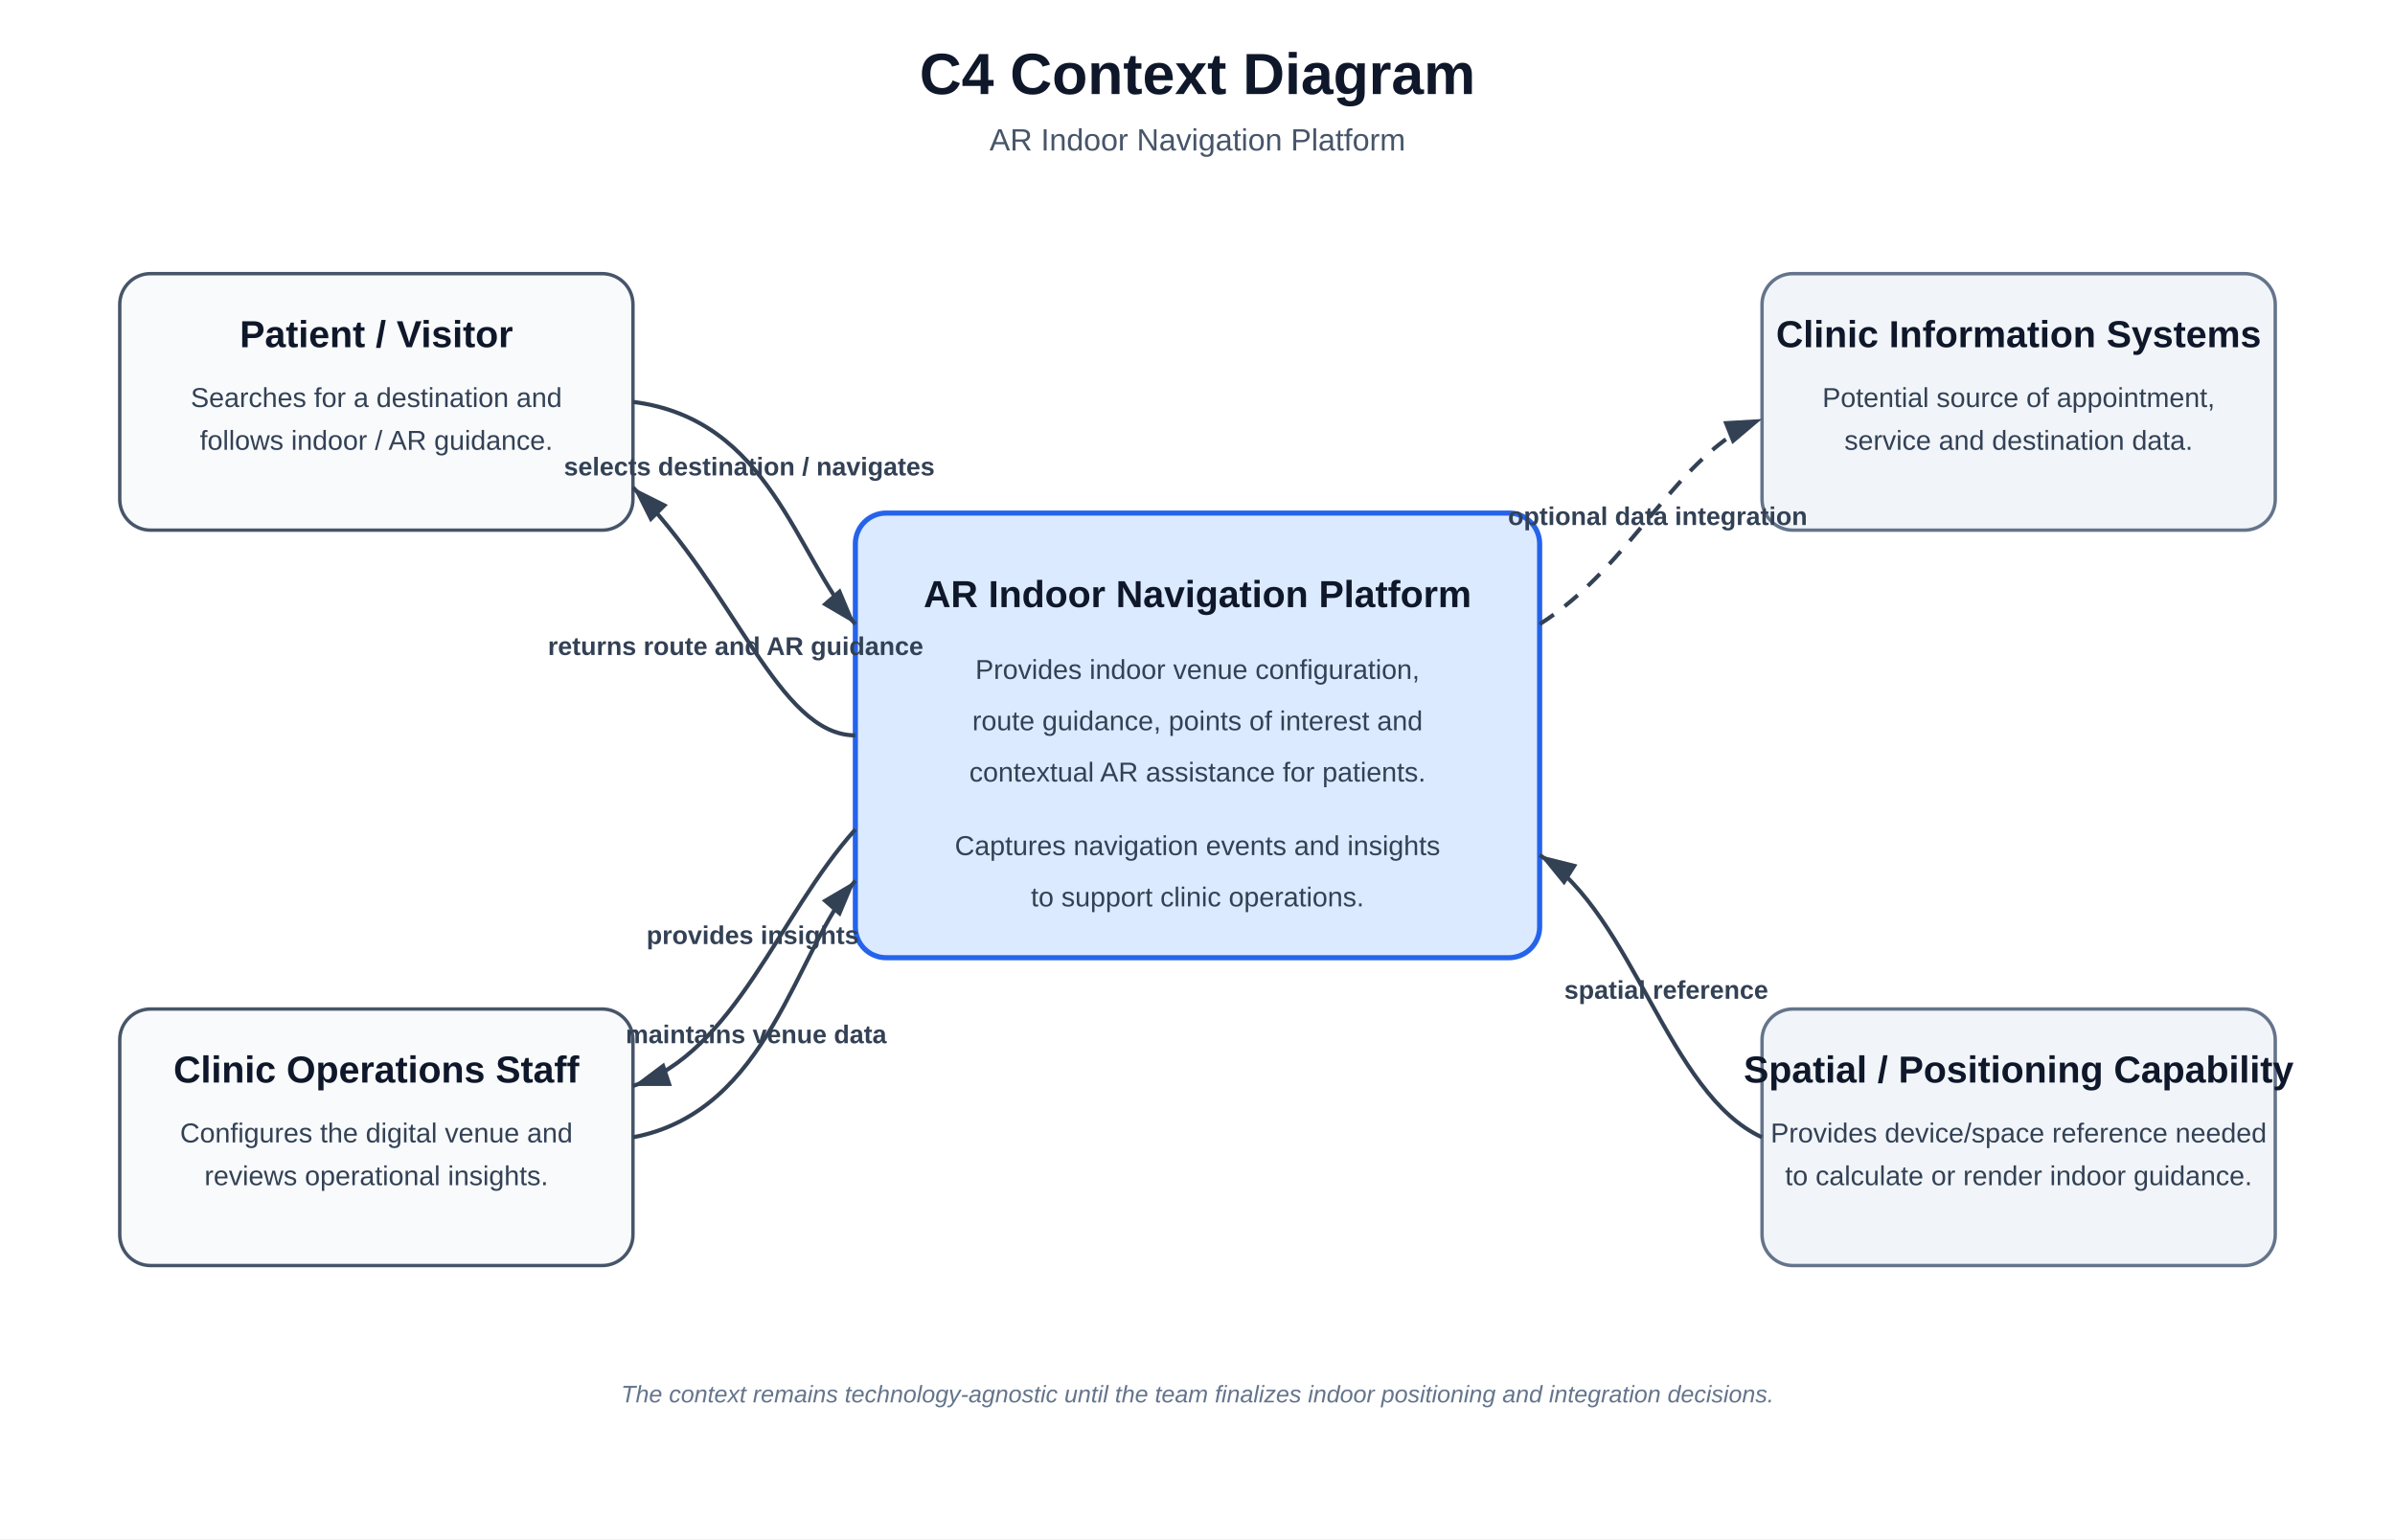
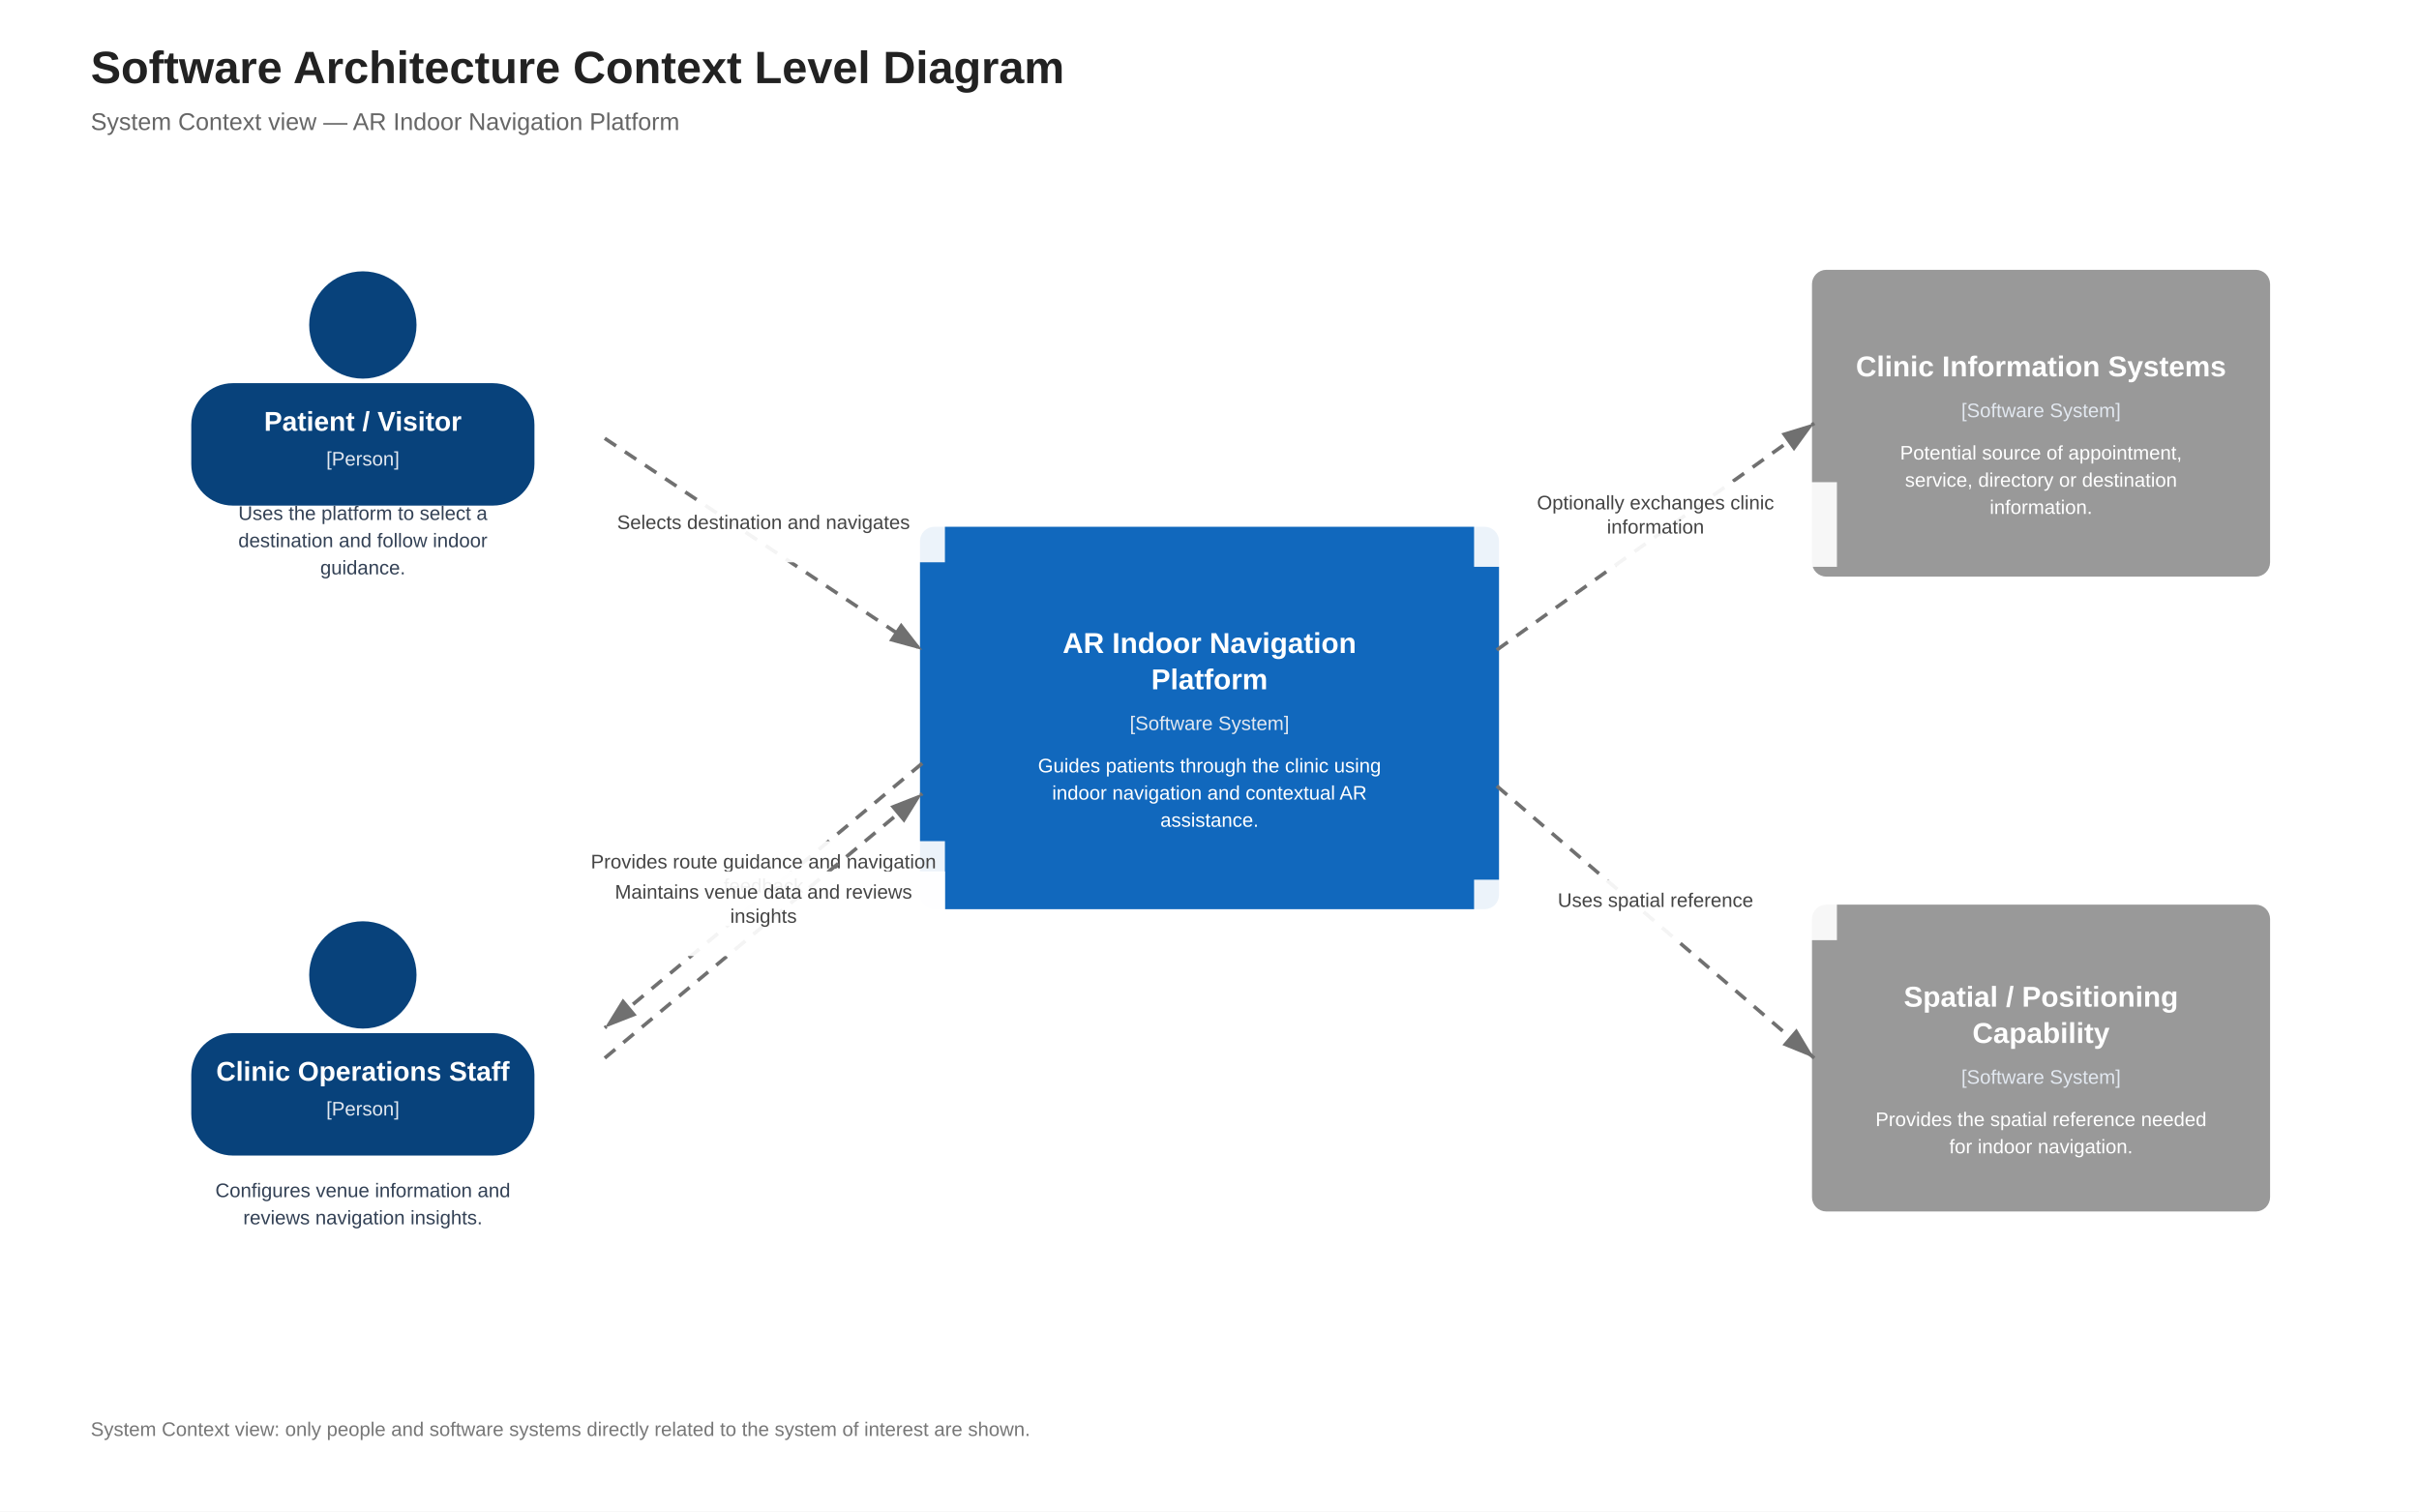
- <svg xmlns="http://www.w3.org/2000/svg" width="1400" height="900" viewBox="0 0 1400 900">
+ <svg xmlns="http://www.w3.org/2000/svg" width="1600" height="1000" viewBox="0 0 1600 1000">
  <defs>
    <marker id="arrow" markerWidth="10" markerHeight="10" refX="9" refY="3" orient="auto" markerUnits="strokeWidth">
-       <path d="M0,0 L0,6 L9,3 z" fill="#334155" />
+       <path d="M0,0 L0,6 L9,3 z" fill="#707070" />
    </marker>
-     <style>
-       .title { font: 700 34px Arial, sans-serif; fill: #0f172a; }
-       .subtitle { font: 400 18px Arial, sans-serif; fill: #475569; }
-       .boxTitle { font: 700 22px Arial, sans-serif; fill: #0f172a; }
-       .boxText { font: 400 16px Arial, sans-serif; fill: #334155; }
-       .person { fill: #f8fafc; stroke: #475569; stroke-width: 2; rx: 18; }
-       .system { fill: #dbeafe; stroke: #2563eb; stroke-width: 3; rx: 18; }
-       .external { fill: #f1f5f9; stroke: #64748b; stroke-width: 2; rx: 18; }
-       .relation { stroke: #334155; stroke-width: 2.4; fill: none; marker-end: url(#arrow); }
-       .dashed { stroke-dasharray: 10 8; }
-       .label { font: 600 15px Arial, sans-serif; fill: #334155; }
-       .note { font: italic 14px Arial, sans-serif; fill: #64748b; }
-     </style>
  </defs>
-   <rect width="1400" height="900" fill="#ffffff" />
-   <text x="700" y="55" text-anchor="middle" class="title">C4 Context Diagram</text>
-   <text x="700" y="88" text-anchor="middle" class="subtitle">AR Indoor Navigation Platform</text>
-   <rect x="500" y="300" width="400" height="260" class="system" />
-   <text x="700" y="355" text-anchor="middle" class="boxTitle">AR Indoor Navigation Platform</text>
-   <text x="700" y="397" text-anchor="middle" class="boxText">Provides indoor venue configuration,</text>
-   <text x="700" y="427" text-anchor="middle" class="boxText">route guidance, points of interest and</text>
-   <text x="700" y="457" text-anchor="middle" class="boxText">contextual AR assistance for patients.</text>
-   <text x="700" y="500" text-anchor="middle" class="boxText">Captures navigation events and insights</text>
-   <text x="700" y="530" text-anchor="middle" class="boxText">to support clinic operations.</text>
-   <rect x="70" y="160" width="300" height="150" class="person" />
-   <text x="220" y="203" text-anchor="middle" class="boxTitle">Patient / Visitor</text>
-   <text x="220" y="238" text-anchor="middle" class="boxText">Searches for a destination and</text>
-   <text x="220" y="263" text-anchor="middle" class="boxText">follows indoor / AR guidance.</text>
-   <rect x="70" y="590" width="300" height="150" class="person" />
-   <text x="220" y="633" text-anchor="middle" class="boxTitle">Clinic Operations Staff</text>
-   <text x="220" y="668" text-anchor="middle" class="boxText">Configures the digital venue and</text>
-   <text x="220" y="693" text-anchor="middle" class="boxText">reviews operational insights.</text>
-   <rect x="1030" y="160" width="300" height="150" class="external" />
-   <text x="1180" y="203" text-anchor="middle" class="boxTitle">Clinic Information Systems</text>
-   <text x="1180" y="238" text-anchor="middle" class="boxText">Potential source of appointment,</text>
-   <text x="1180" y="263" text-anchor="middle" class="boxText">service and destination data.</text>
-   <rect x="1030" y="590" width="300" height="150" class="external" />
-   <text x="1180" y="633" text-anchor="middle" class="boxTitle">Spatial / Positioning Capability</text>
-   <text x="1180" y="668" text-anchor="middle" class="boxText">Provides device/space reference needed</text>
-   <text x="1180" y="693" text-anchor="middle" class="boxText">to calculate or render indoor guidance.</text>
-   <path d="M370 235 C450 245, 465 325, 500 365" class="relation" />
-   <text x="438" y="278" text-anchor="middle" class="label">selects destination / navigates</text>
-   <path d="M500 430 C455 430, 430 345, 370 285" class="relation" />
-   <text x="430" y="383" text-anchor="middle" class="label">returns route and AR guidance</text>
-   <path d="M370 665 C450 650, 465 555, 500 515" class="relation" />
-   <text x="442" y="610" text-anchor="middle" class="label">maintains venue data</text>
-   <path d="M500 485 C455 535, 430 615, 370 635" class="relation" />
-   <text x="440" y="552" text-anchor="middle" class="label">provides insights</text>
-   <path d="M900 365 C955 330, 980 265, 1030 245" class="relation dashed" />
-   <text x="969" y="307" text-anchor="middle" class="label">optional data integration</text>
-   <path d="M1030 665 C975 640, 955 535, 900 500" class="relation" />
-   <text x="974" y="584" text-anchor="middle" class="label">spatial reference</text>
-   <text x="700" y="820" text-anchor="middle" class="note">The context remains technology-agnostic until the team finalizes indoor positioning and integration decisions.</text>
+   <rect width="1600" height="1000" fill="#ffffff" />
+   <text x="60" y="55" font-family="Arial, Helvetica, sans-serif" font-size="30" font-weight="700" fill="#222222">Software Architecture Context Level Diagram</text>
+   <text x="60" y="86" font-family="Arial, Helvetica, sans-serif" font-size="16" fill="#666666">System Context view — AR Indoor Navigation Platform</text>
+   <rect x="610" y="350" width="380" height="250" rx="8" fill="#1168BD" stroke="#1168BD" stroke-width="3" />
+   <text x="800.0" y="432.0" text-anchor="middle" font-family="Arial, Helvetica, sans-serif" font-size="19" font-weight="700" fill="#ffffff">AR Indoor Navigation</text>
+   <text x="800.0" y="456.0" text-anchor="middle" font-family="Arial, Helvetica, sans-serif" font-size="19" font-weight="700" fill="#ffffff">Platform</text>
+   <text x="800.0" y="483.0" text-anchor="middle" font-family="Arial, Helvetica, sans-serif" font-size="13" font-weight="normal" fill="#e2e8f0">[Software System]</text>
+   <text x="800.0" y="511.0" text-anchor="middle" font-family="Arial, Helvetica, sans-serif" font-size="13" font-weight="normal" fill="#ffffff">Guides patients through the clinic using</text>
+   <text x="800.0" y="529.0" text-anchor="middle" font-family="Arial, Helvetica, sans-serif" font-size="13" font-weight="normal" fill="#ffffff">indoor navigation and contextual AR</text>
+   <text x="800.0" y="547.0" text-anchor="middle" font-family="Arial, Helvetica, sans-serif" font-size="13" font-weight="normal" fill="#ffffff">assistance.</text>
+   <circle cx="240.0" cy="215" r="34" fill="#08427B" stroke="#08427B" stroke-width="3" />
+   <rect x="128.0" y="255" width="224.0" height="78" rx="26" fill="#08427B" stroke="#08427B" stroke-width="3" />
+   <text x="240.0" y="285" text-anchor="middle" font-family="Arial, Helvetica, sans-serif" font-size="18" font-weight="700" fill="#ffffff">Patient / Visitor</text>
+   <text x="240.0" y="308" text-anchor="middle" font-family="Arial, Helvetica, sans-serif" font-size="13" font-weight="normal" fill="#e2e8f0">[Person]</text>
+   <text x="240.0" y="344" text-anchor="middle" font-family="Arial, Helvetica, sans-serif" font-size="13" font-weight="normal" fill="#334155">Uses the platform to select a</text>
+   <text x="240.0" y="362" text-anchor="middle" font-family="Arial, Helvetica, sans-serif" font-size="13" font-weight="normal" fill="#334155">destination and follow indoor</text>
+   <text x="240.0" y="380" text-anchor="middle" font-family="Arial, Helvetica, sans-serif" font-size="13" font-weight="normal" fill="#334155">guidance.</text>
+   <circle cx="240.0" cy="645" r="34" fill="#08427B" stroke="#08427B" stroke-width="3" />
+   <rect x="128.0" y="685" width="224.0" height="78" rx="26" fill="#08427B" stroke="#08427B" stroke-width="3" />
+   <text x="240.0" y="715" text-anchor="middle" font-family="Arial, Helvetica, sans-serif" font-size="18" font-weight="700" fill="#ffffff">Clinic Operations Staff</text>
+   <text x="240.0" y="738" text-anchor="middle" font-family="Arial, Helvetica, sans-serif" font-size="13" font-weight="normal" fill="#e2e8f0">[Person]</text>
+   <text x="240.0" y="792" text-anchor="middle" font-family="Arial, Helvetica, sans-serif" font-size="13" font-weight="normal" fill="#334155">Configures venue information and</text>
+   <text x="240.0" y="810" text-anchor="middle" font-family="Arial, Helvetica, sans-serif" font-size="13" font-weight="normal" fill="#334155">reviews navigation insights.</text>
+   <rect x="1200" y="180" width="300" height="200" rx="8" fill="#999999" stroke="#999999" stroke-width="3" />
+   <text x="1350.0" y="249.0" text-anchor="middle" font-family="Arial, Helvetica, sans-serif" font-size="19" font-weight="700" fill="#ffffff">Clinic Information Systems</text>
+   <text x="1350.0" y="276.0" text-anchor="middle" font-family="Arial, Helvetica, sans-serif" font-size="13" font-weight="normal" fill="#e2e8f0">[Software System]</text>
+   <text x="1350.0" y="304.0" text-anchor="middle" font-family="Arial, Helvetica, sans-serif" font-size="13" font-weight="normal" fill="#ffffff">Potential source of appointment,</text>
+   <text x="1350.0" y="322.0" text-anchor="middle" font-family="Arial, Helvetica, sans-serif" font-size="13" font-weight="normal" fill="#ffffff">service, directory or destination</text>
+   <text x="1350.0" y="340.0" text-anchor="middle" font-family="Arial, Helvetica, sans-serif" font-size="13" font-weight="normal" fill="#ffffff">information.</text>
+   <rect x="1200" y="600" width="300" height="200" rx="8" fill="#999999" stroke="#999999" stroke-width="3" />
+   <text x="1350.0" y="666.0" text-anchor="middle" font-family="Arial, Helvetica, sans-serif" font-size="19" font-weight="700" fill="#ffffff">Spatial / Positioning</text>
+   <text x="1350.0" y="690.0" text-anchor="middle" font-family="Arial, Helvetica, sans-serif" font-size="19" font-weight="700" fill="#ffffff">Capability</text>
+   <text x="1350.0" y="717.0" text-anchor="middle" font-family="Arial, Helvetica, sans-serif" font-size="13" font-weight="normal" fill="#e2e8f0">[Software System]</text>
+   <text x="1350.0" y="745.0" text-anchor="middle" font-family="Arial, Helvetica, sans-serif" font-size="13" font-weight="normal" fill="#ffffff">Provides the spatial reference needed</text>
+   <text x="1350.0" y="763.0" text-anchor="middle" font-family="Arial, Helvetica, sans-serif" font-size="13" font-weight="normal" fill="#ffffff">for indoor navigation.</text>
+   <line x1="400" y1="290" x2="610" y2="430" stroke="#707070" stroke-width="2.4" stroke-dasharray="9 7" marker-end="url(#arrow)" />
+   <rect x="385.0" y="332.0" width="240" height="40" fill="#ffffff" opacity="0.92" />
+   <text x="505.0" y="350.0" text-anchor="middle" font-family="Arial, Helvetica, sans-serif" font-size="13" font-weight="normal" fill="#444444">Selects destination and navigates</text>
+   <line x1="610" y1="505" x2="400" y2="680" stroke="#707070" stroke-width="2.4" stroke-dasharray="9 7" marker-end="url(#arrow)" />
+   <rect x="385.0" y="556.5" width="240" height="56" fill="#ffffff" opacity="0.92" />
+   <text x="505.0" y="574.5" text-anchor="middle" font-family="Arial, Helvetica, sans-serif" font-size="13" font-weight="normal" fill="#444444">Provides route guidance and navigation</text>
+   <text x="505.0" y="590.5" text-anchor="middle" font-family="Arial, Helvetica, sans-serif" font-size="13" font-weight="normal" fill="#444444">feedback</text>
+   <line x1="400" y1="700" x2="610" y2="525" stroke="#707070" stroke-width="2.4" stroke-dasharray="9 7" marker-end="url(#arrow)" />
+   <rect x="385.0" y="576.5" width="240" height="56" fill="#ffffff" opacity="0.92" />
+   <text x="505.0" y="594.5" text-anchor="middle" font-family="Arial, Helvetica, sans-serif" font-size="13" font-weight="normal" fill="#444444">Maintains venue data and reviews</text>
+   <text x="505.0" y="610.5" text-anchor="middle" font-family="Arial, Helvetica, sans-serif" font-size="13" font-weight="normal" fill="#444444">insights</text>
+   <line x1="990" y1="430" x2="1200" y2="280" stroke="#707070" stroke-width="2.4" stroke-dasharray="9 7" marker-end="url(#arrow)" />
+   <rect x="975.0" y="319.0" width="240" height="56" fill="#ffffff" opacity="0.92" />
+   <text x="1095.0" y="337.0" text-anchor="middle" font-family="Arial, Helvetica, sans-serif" font-size="13" font-weight="normal" fill="#444444">Optionally exchanges clinic</text>
+   <text x="1095.0" y="353.0" text-anchor="middle" font-family="Arial, Helvetica, sans-serif" font-size="13" font-weight="normal" fill="#444444">information</text>
+   <line x1="990" y1="520" x2="1200" y2="700" stroke="#707070" stroke-width="2.4" stroke-dasharray="9 7" marker-end="url(#arrow)" />
+   <rect x="975.0" y="582.0" width="240" height="40" fill="#ffffff" opacity="0.92" />
+   <text x="1095.0" y="600.0" text-anchor="middle" font-family="Arial, Helvetica, sans-serif" font-size="13" font-weight="normal" fill="#444444">Uses spatial reference</text>
+   <text x="60" y="950" font-family="Arial, Helvetica, sans-serif" font-size="13" fill="#777777">System Context view: only people and software systems directly related to the system of interest are shown.</text>
</svg>
